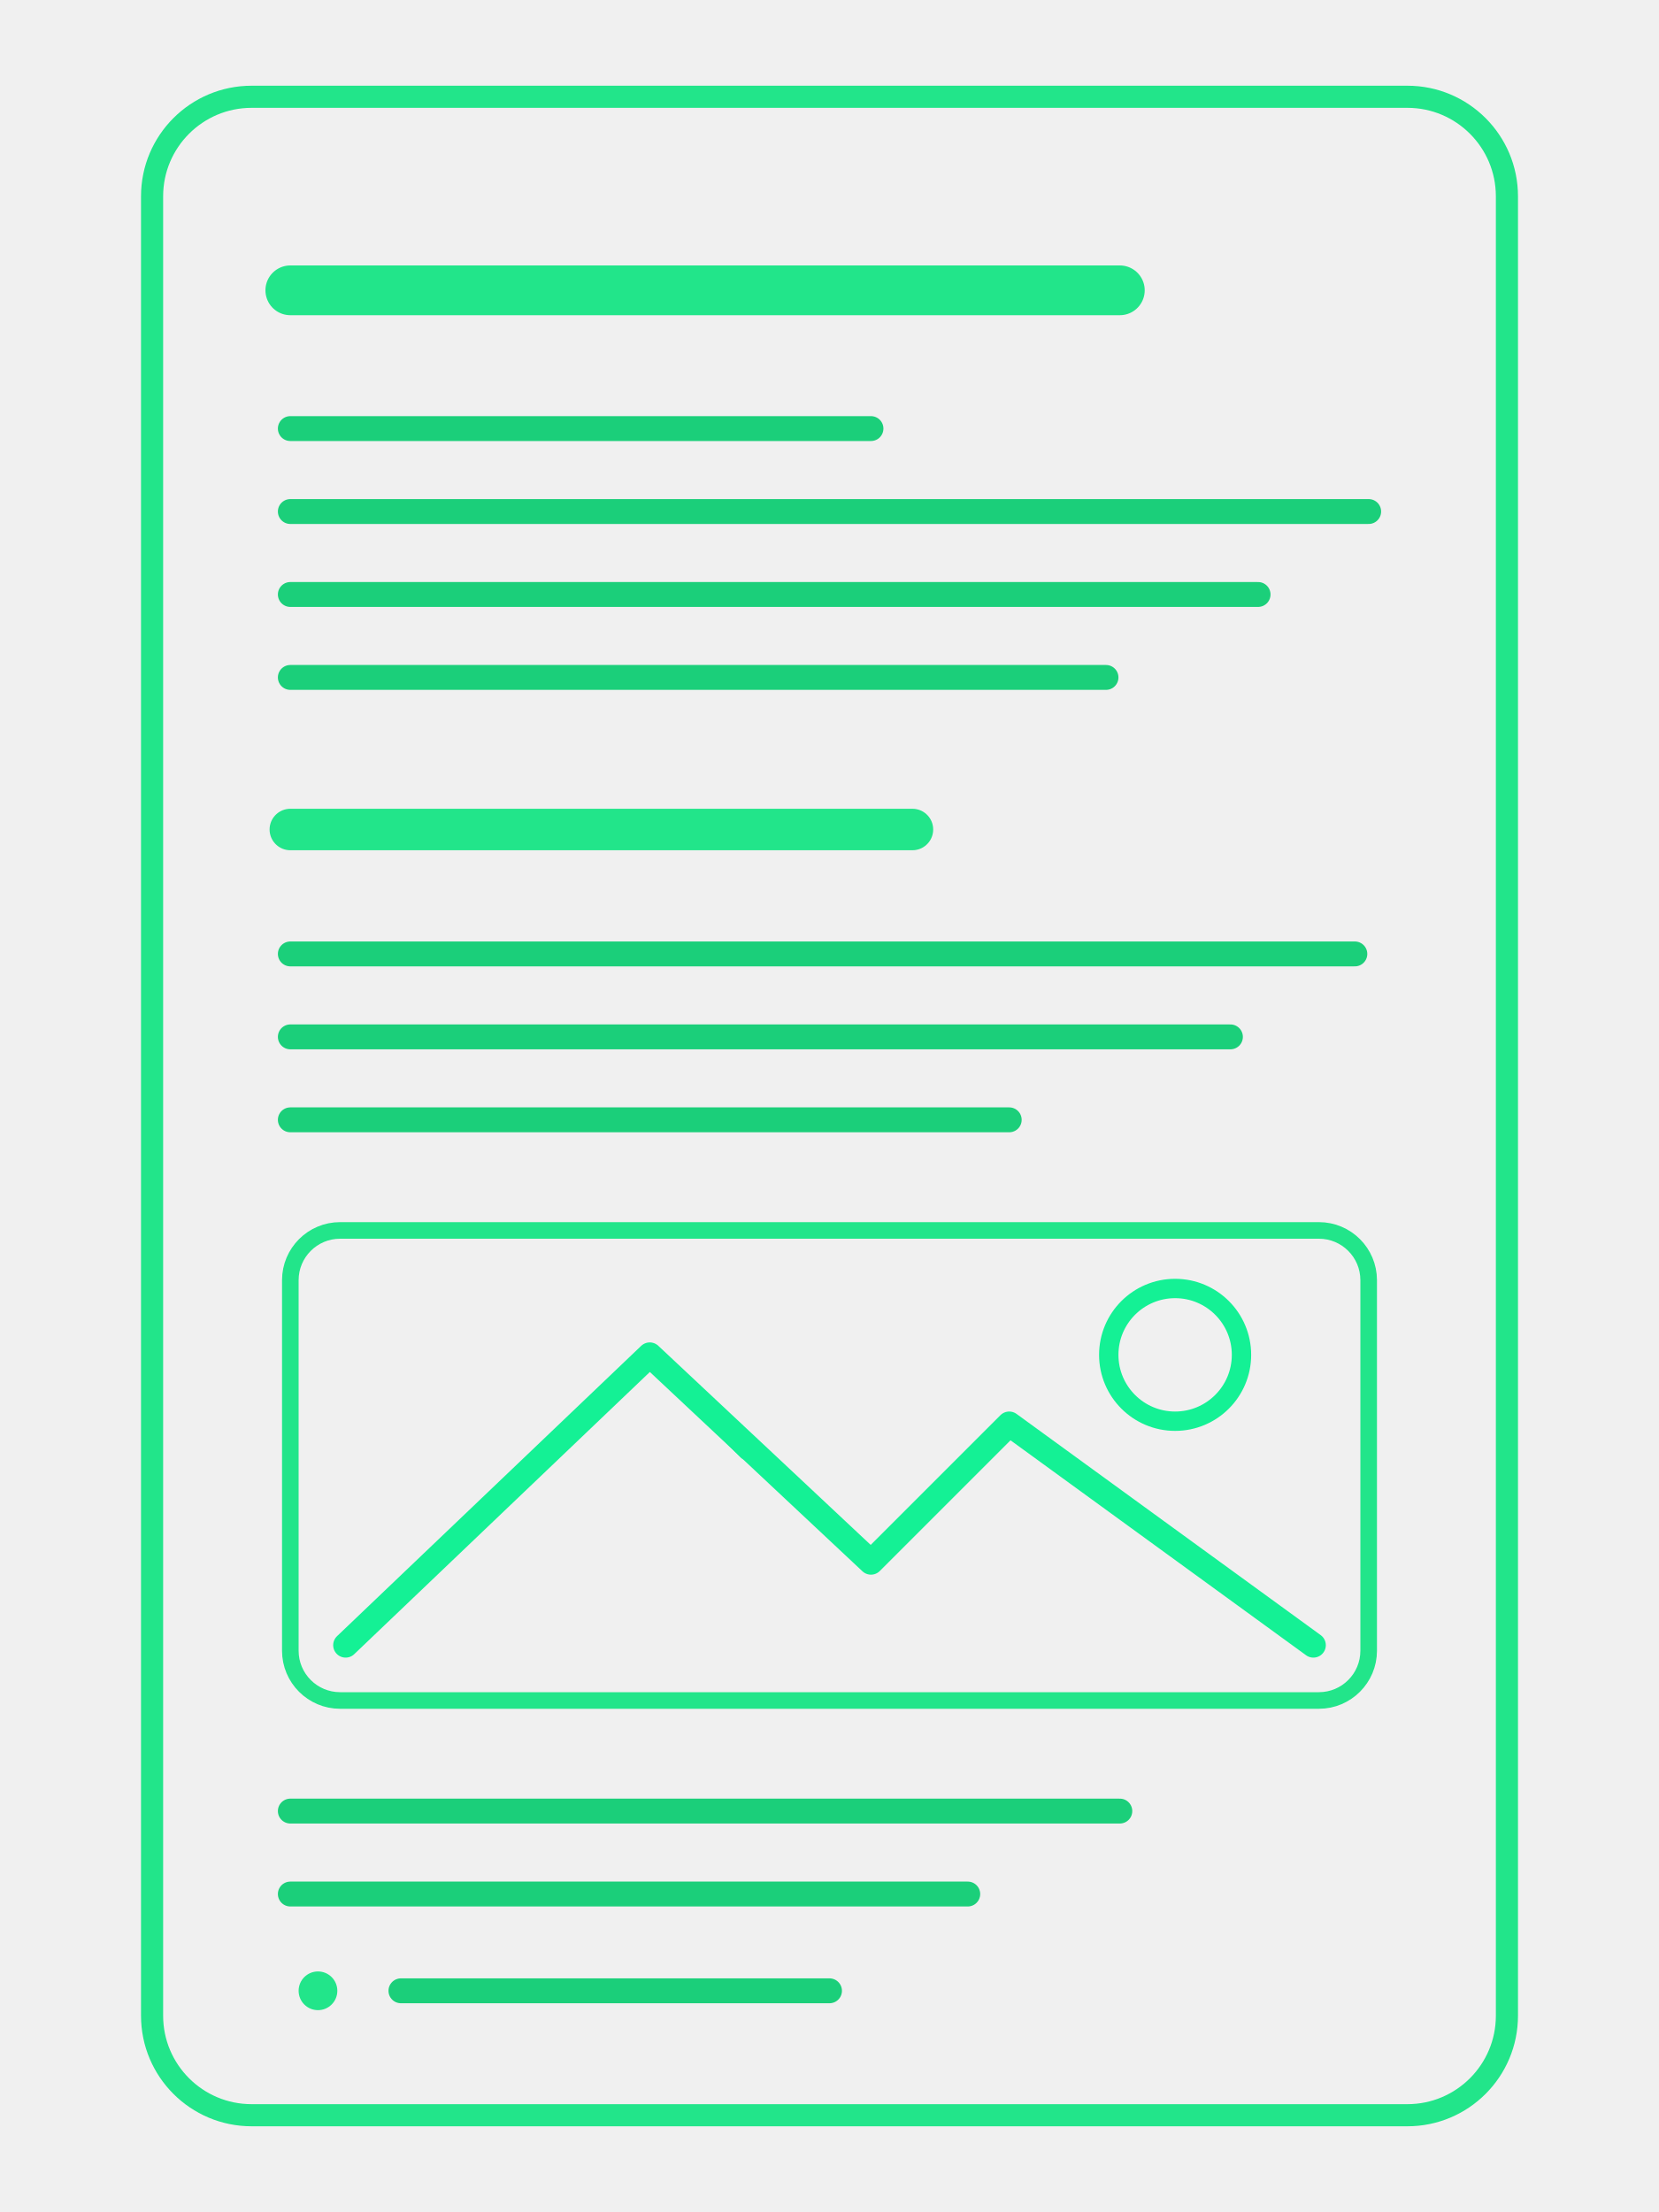
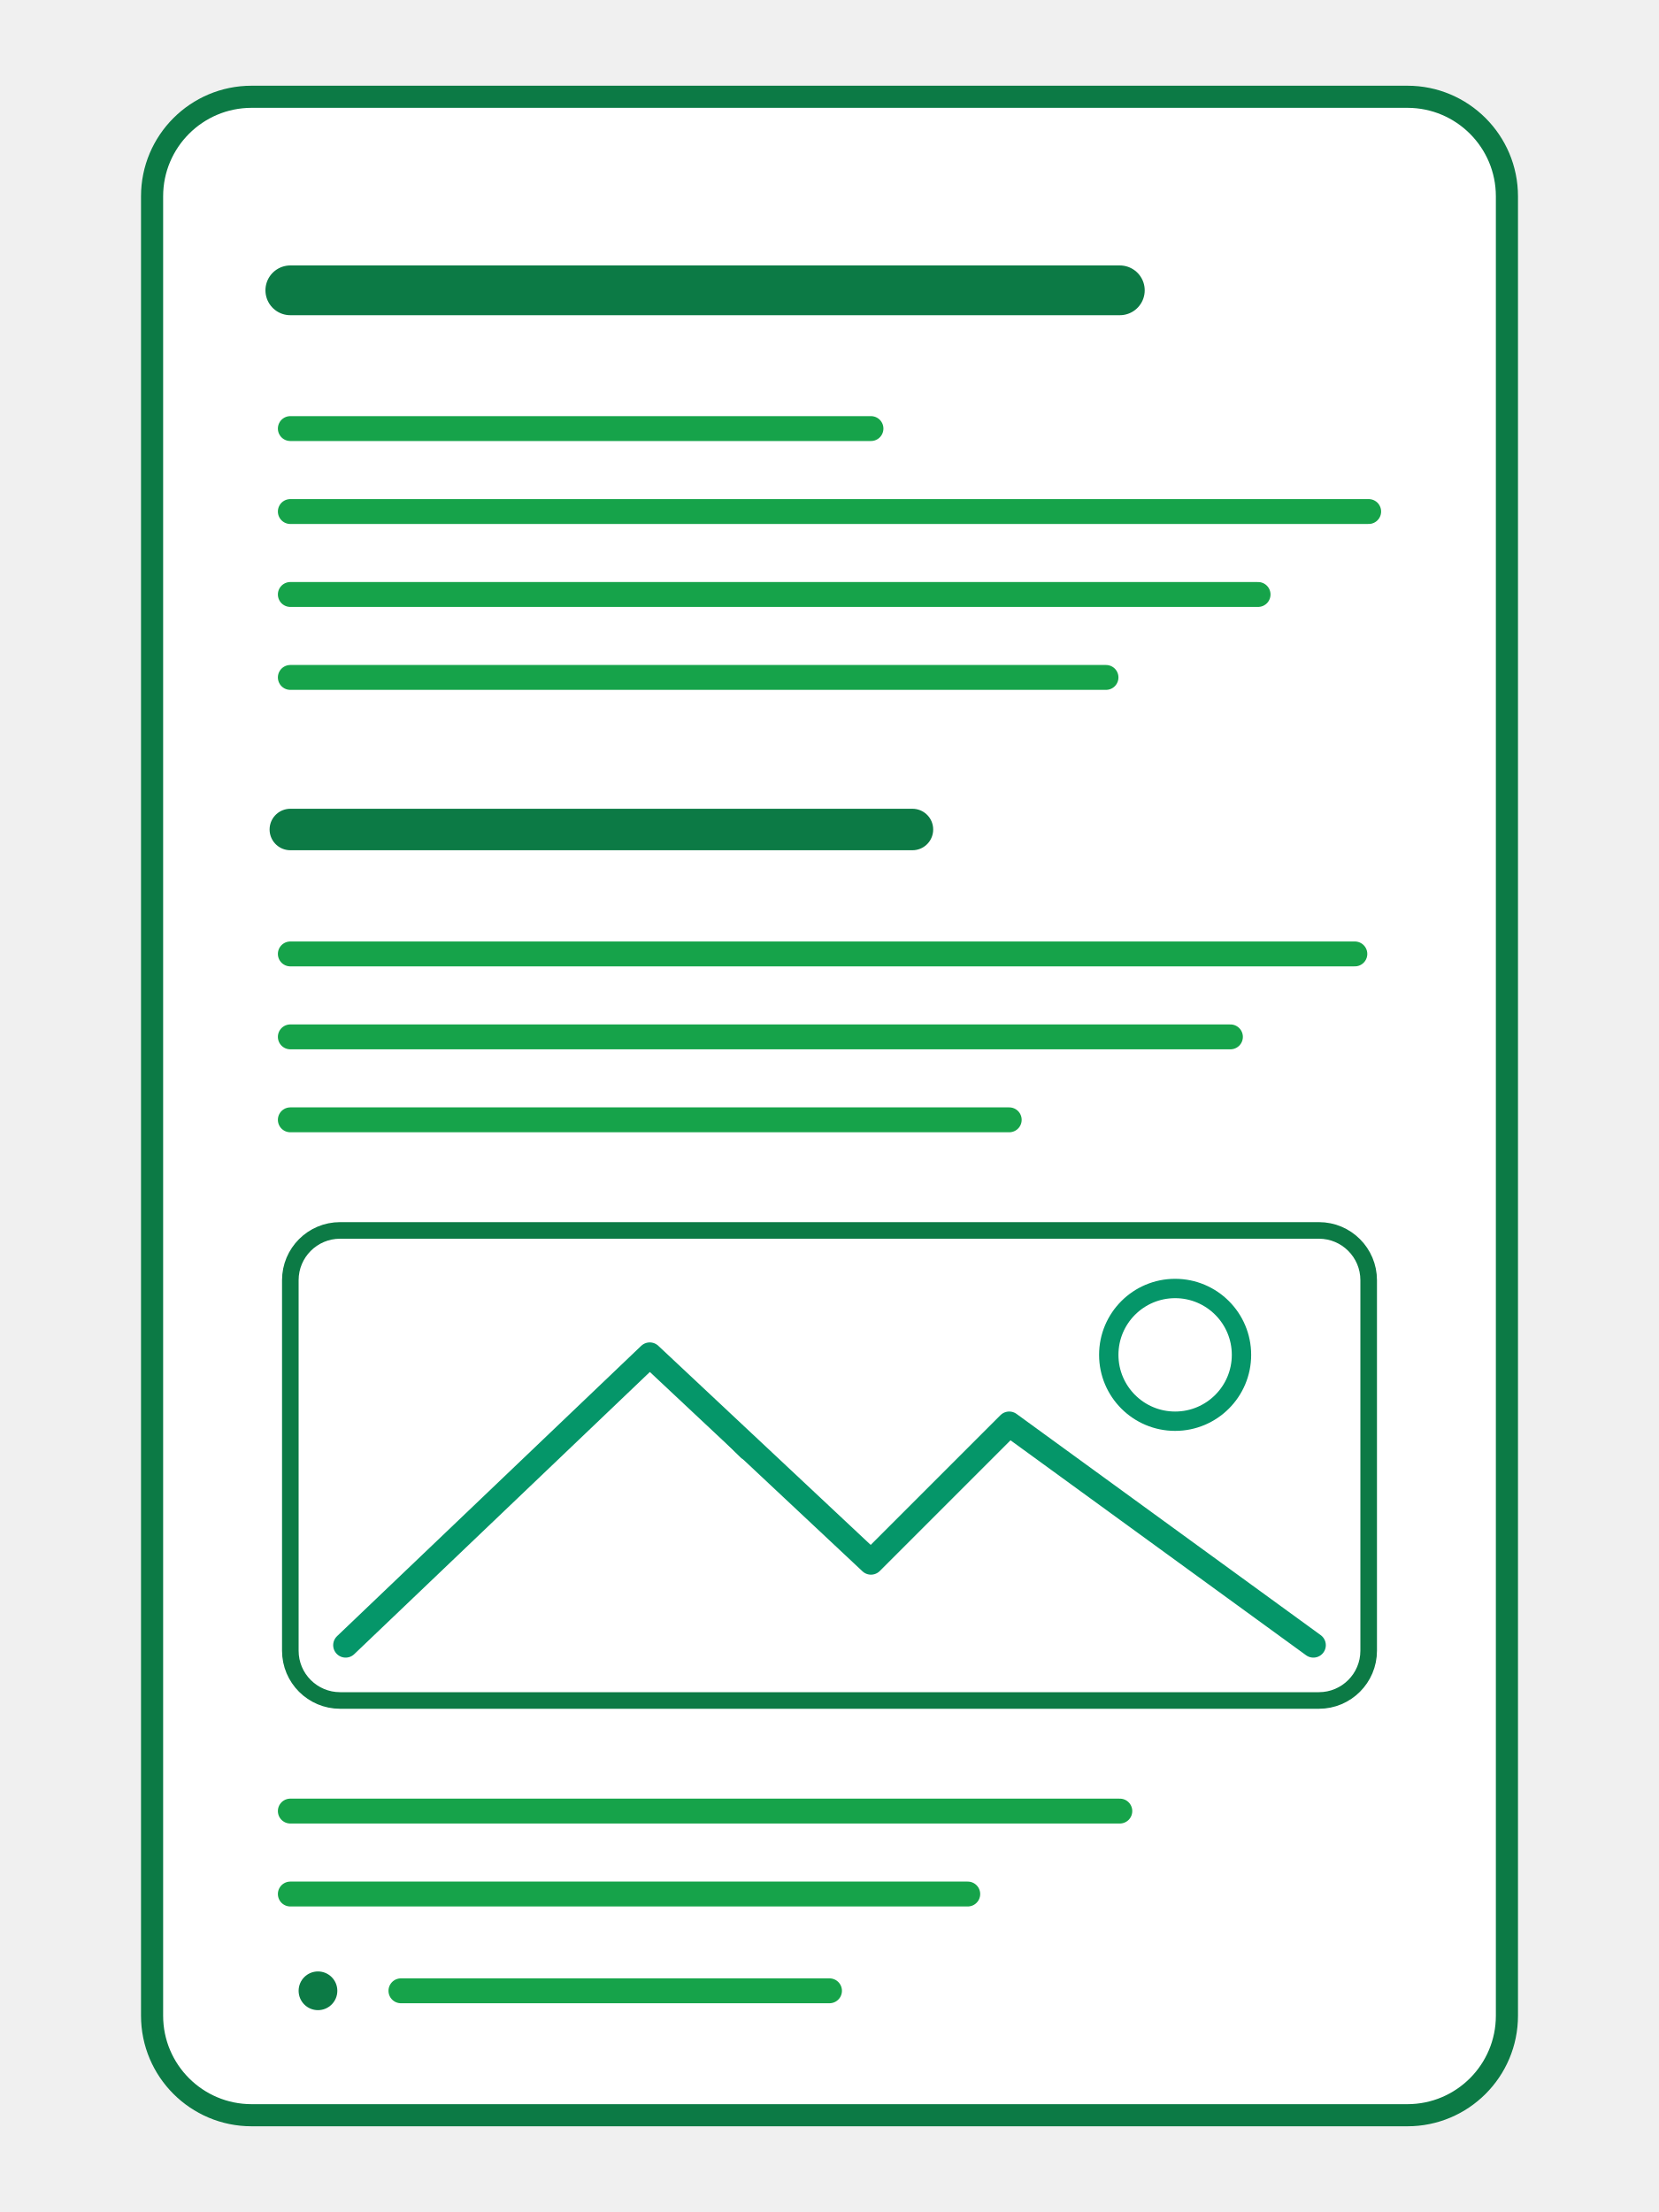
<svg xmlns="http://www.w3.org/2000/svg" viewBox="0 0 600 800" width="600" height="800">
  <g fill="none" stroke-linecap="round" stroke-linejoin="round">
-     <rect x="55" y="35" width="490" height="730" rx="36" stroke="#22E58A" stroke-width="8" />
-     <line x1="105" y1="105" x2="405" y2="105" stroke="#22E58A" stroke-width="18" />
-     <line x1="105" y1="155" x2="315" y2="155" stroke="#1BCF7A" stroke-width="9" />
-     <line x1="105" y1="185" x2="495" y2="185" stroke="#1BCF7A" stroke-width="9" />
-     <line x1="105" y1="215" x2="455" y2="215" stroke="#1BCF7A" stroke-width="9" />
-     <line x1="105" y1="245" x2="400" y2="245" stroke="#1BCF7A" stroke-width="9" />
-     <line x1="105" y1="300" x2="330" y2="300" stroke="#22E58A" stroke-width="15" />
-     <line x1="105" y1="345" x2="490" y2="345" stroke="#1BCF7A" stroke-width="9" />
-     <line x1="105" y1="375" x2="445" y2="375" stroke="#1BCF7A" stroke-width="9" />
-     <line x1="105" y1="405" x2="365" y2="405" stroke="#1BCF7A" stroke-width="9" />
-     <rect x="105" y="445" width="390" height="170" rx="18" stroke="#22E58A" stroke-width="6" />
-     <circle cx="425" cy="490" r="24" stroke="#14F195" stroke-width="7" />
-     <path d="M125 595 L235 490 L315 565 L365 515 L475 595" stroke="#14F195" stroke-width="9" />
-     <path d="M235 490 L270 525" stroke="#14F195" stroke-width="6" />
-     <line x1="105" y1="655" x2="405" y2="655" stroke="#1BCF7A" stroke-width="9" />
-     <line x1="105" y1="685" x2="350" y2="685" stroke="#1BCF7A" stroke-width="9" />
-     <circle cx="115" cy="720" r="7" fill="#22E58A" stroke="none" />
-     <line x1="145" y1="720" x2="300" y2="720" stroke="#1BCF7A" stroke-width="9" />
+     <rect x="55" y="35" width="490" height="730" rx="36" fill="#FFFFFF" stroke="#0C7A45" stroke-width="8" />
+     <line x1="105" y1="105" x2="405" y2="105" stroke="#0C7A45" stroke-width="18" />
+     <line x1="105" y1="155" x2="315" y2="155" stroke="#16A34A" stroke-width="9" />
+     <line x1="105" y1="185" x2="495" y2="185" stroke="#16A34A" stroke-width="9" />
+     <line x1="105" y1="215" x2="455" y2="215" stroke="#16A34A" stroke-width="9" />
+     <line x1="105" y1="245" x2="400" y2="245" stroke="#16A34A" stroke-width="9" />
+     <line x1="105" y1="300" x2="330" y2="300" stroke="#0C7A45" stroke-width="15" />
+     <line x1="105" y1="345" x2="490" y2="345" stroke="#16A34A" stroke-width="9" />
+     <line x1="105" y1="375" x2="445" y2="375" stroke="#16A34A" stroke-width="9" />
+     <line x1="105" y1="405" x2="365" y2="405" stroke="#16A34A" stroke-width="9" />
+     <rect x="105" y="445" width="390" height="170" rx="18" stroke="#0C7A45" stroke-width="6" />
+     <circle cx="425" cy="490" r="24" stroke="#059669" stroke-width="7" />
+     <path d="M125 595 L235 490 L315 565 L365 515 L475 595" stroke="#059669" stroke-width="9" />
+     <path d="M235 490 L270 525" stroke="#059669" stroke-width="6" />
+     <line x1="105" y1="655" x2="405" y2="655" stroke="#16A34A" stroke-width="9" />
+     <line x1="105" y1="685" x2="350" y2="685" stroke="#16A34A" stroke-width="9" />
+     <circle cx="115" cy="720" r="7" fill="#0C7A45" stroke="none" />
+     <line x1="145" y1="720" x2="300" y2="720" stroke="#16A34A" stroke-width="9" />
  </g>
</svg>
